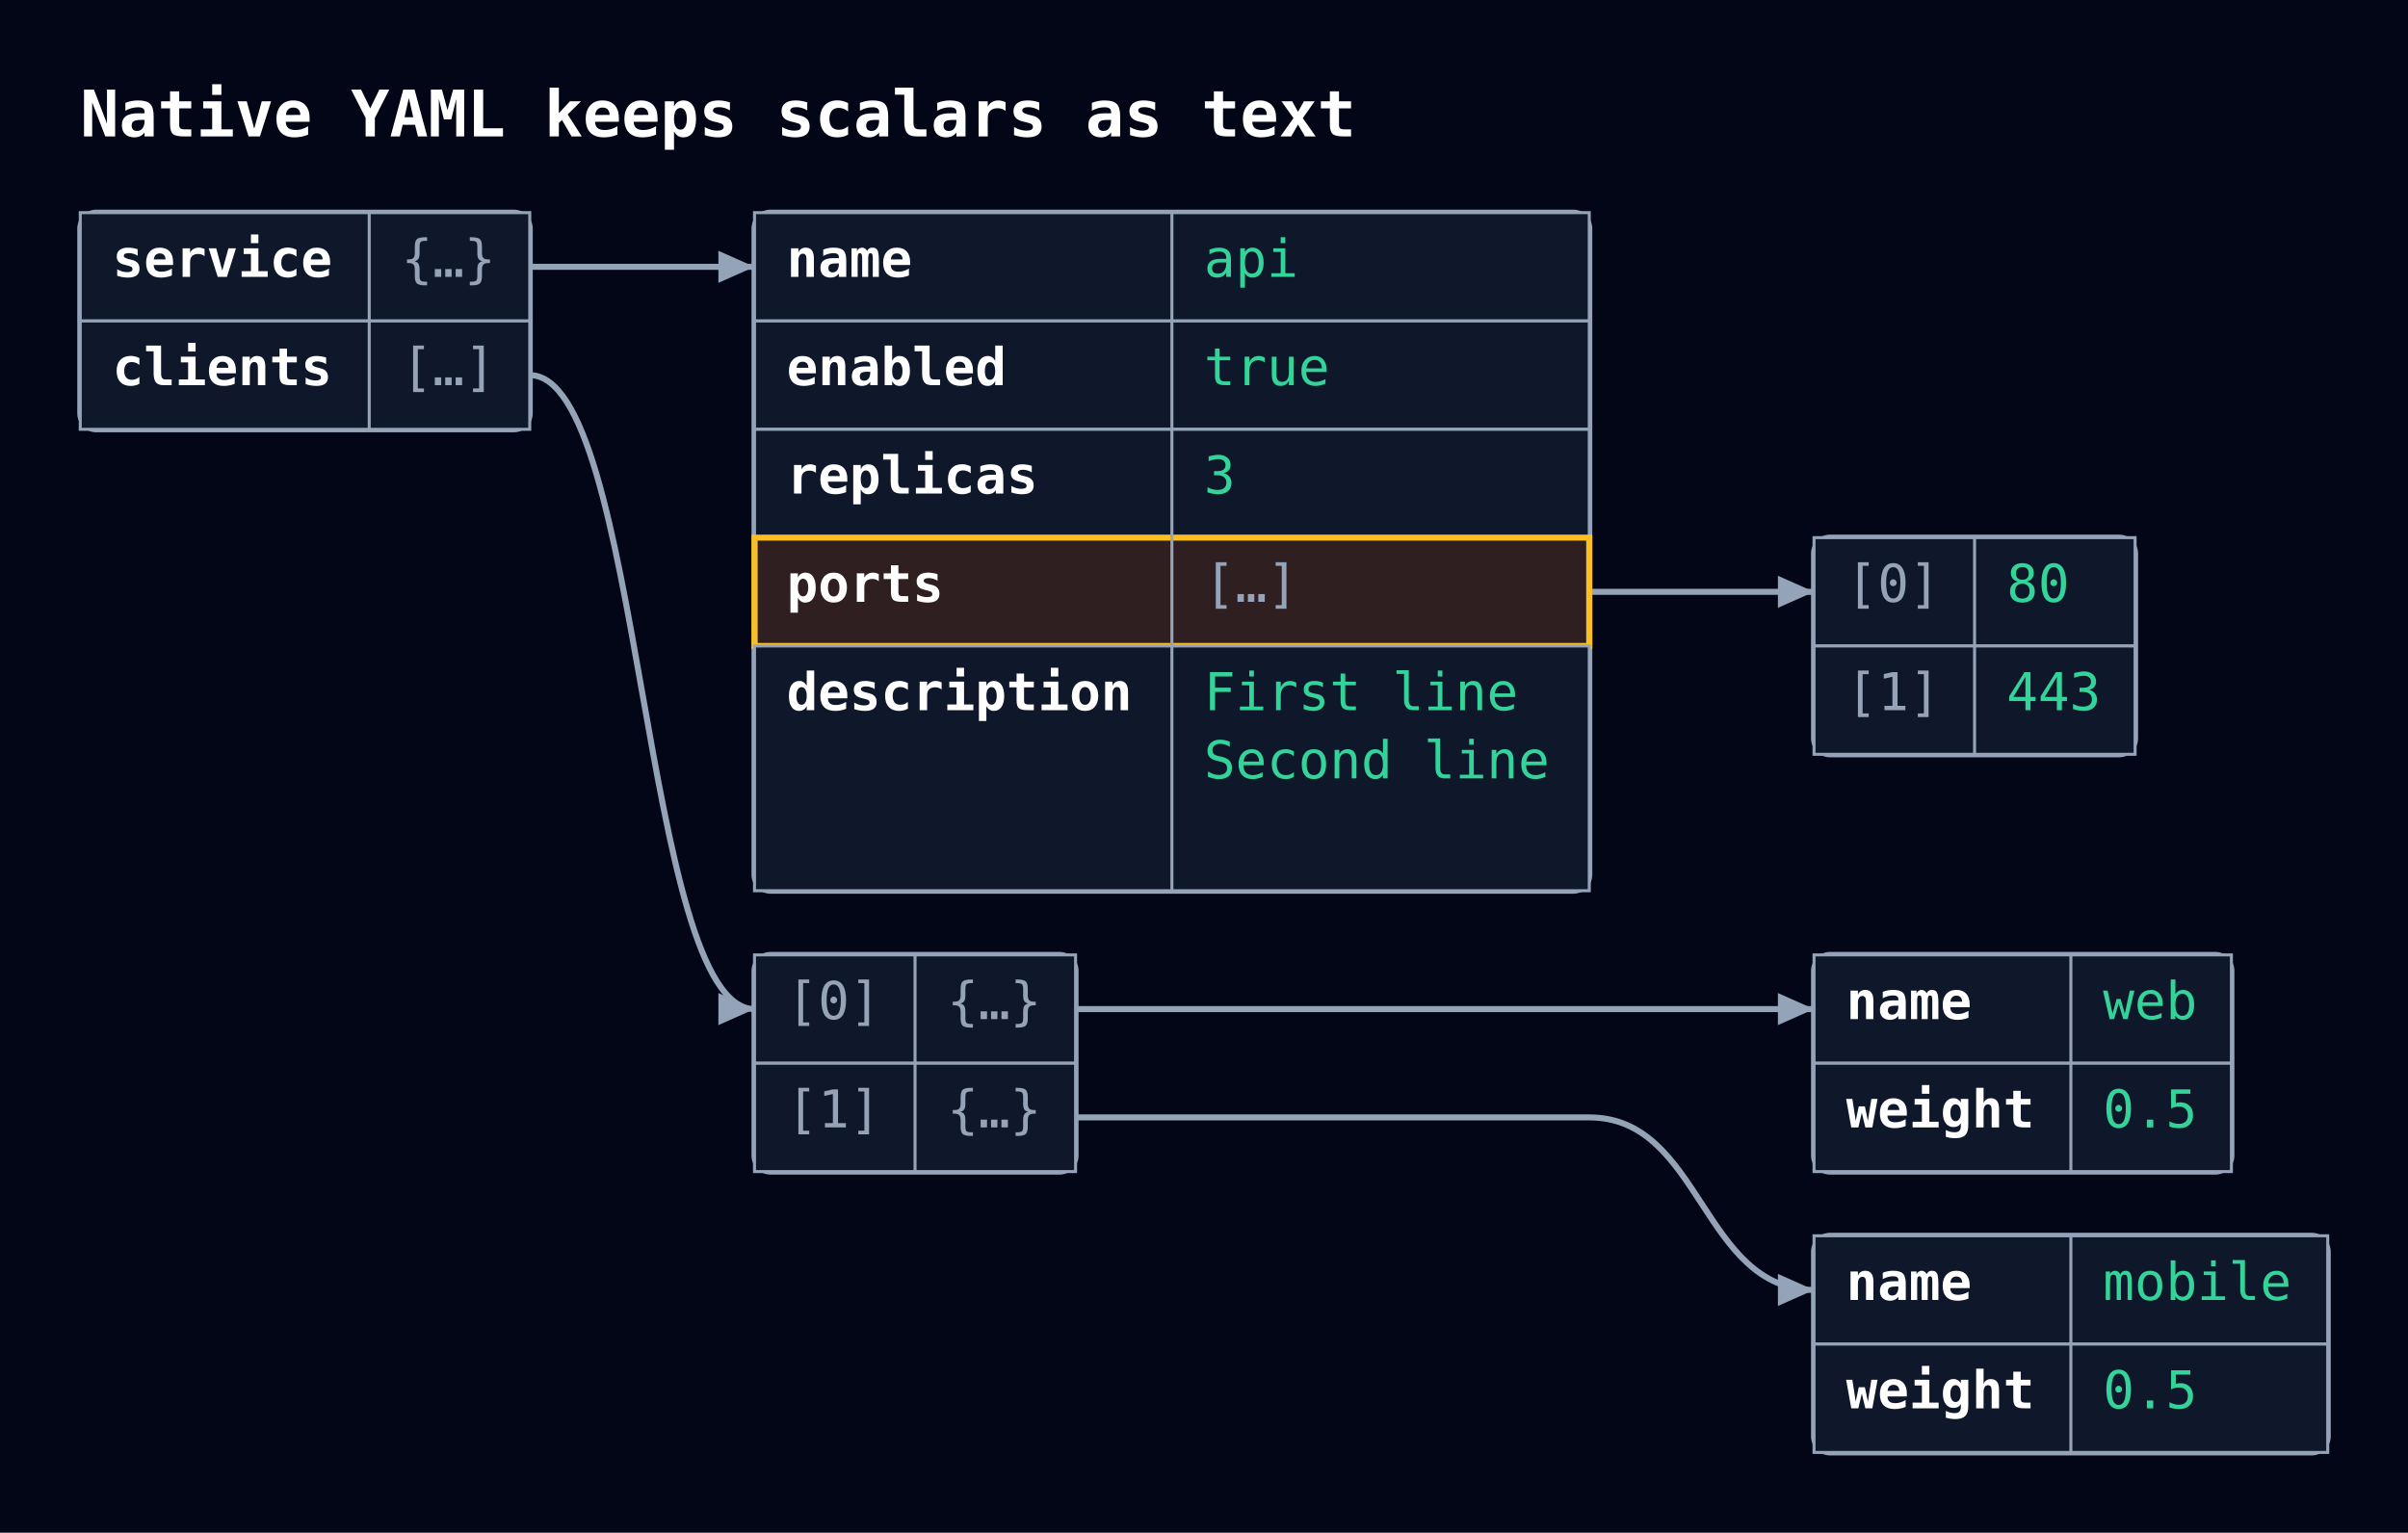
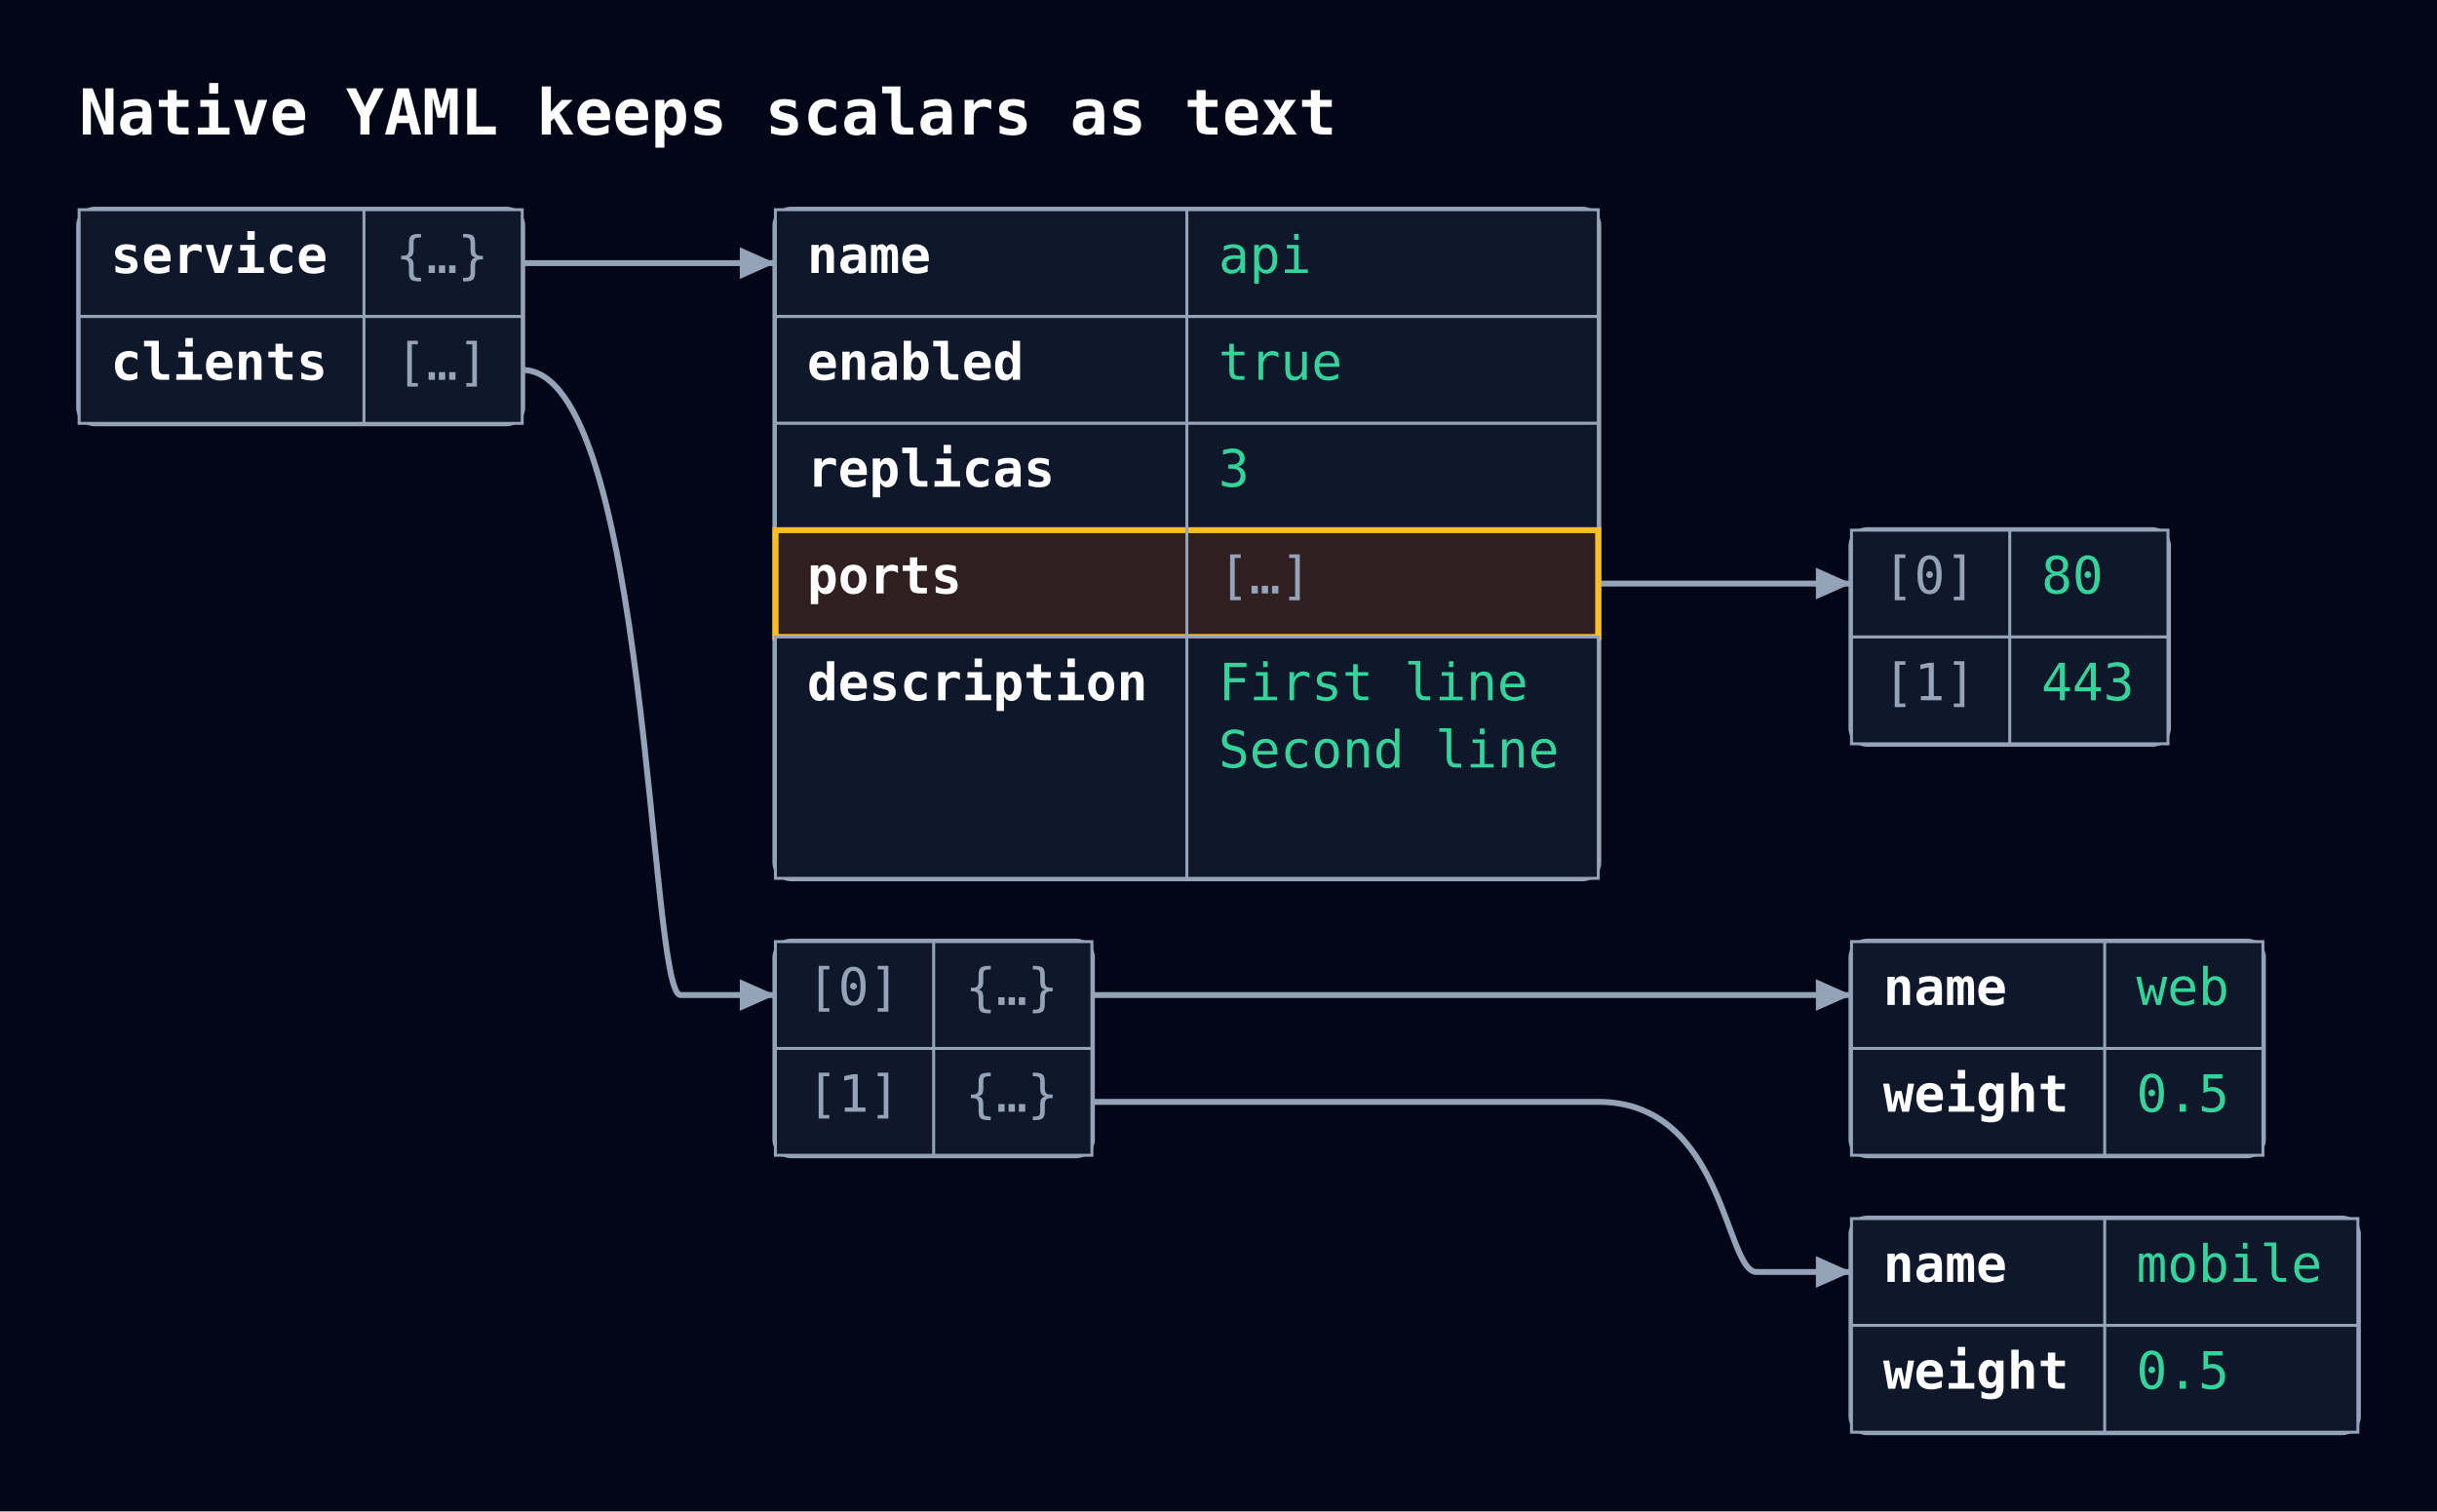
- <svg xmlns="http://www.w3.org/2000/svg" viewBox="0 0 600 382" width="600" height="382" role="img" data-diagram="data-tree" id="dt-314bc0636492f798-diagram">
+ <svg xmlns="http://www.w3.org/2000/svg" viewBox="0 0 616 382" width="616" height="382" role="img" data-diagram="data-tree" data-connector-options="{&#10;  style: None,&#10;  crossing: Bridge,&#10;  minimum_approach: 24,&#10;  corner_radius: 8,&#10;  bridge_radius: 5,&#10;  style_supplied_bpmn: false,&#10;  limits: {&#10;    candidates: 2000000,&#10;    subdivisions: 200000,&#10;    segments: 100000,&#10;    crossings: 10000,&#10;    output_units: 16777216,&#10;  },&#10;}" id="dt-25fb61ee3051235a-diagram">
  <defs>
-     <marker id="dt-314bc0636492f798-dt-arrow" viewBox="-10 -6 12 12" refX="0" refY="0" markerWidth="12" markerHeight="12" markerUnits="userSpaceOnUse" orient="auto">
+     <marker id="dt-25fb61ee3051235a-dt-arrow" viewBox="-10 -6 12 12" refX="0" refY="0" markerWidth="12" markerHeight="12" markerUnits="userSpaceOnUse" orient="auto">
      <path d="M-9 -4 L0 0 L-9 4 Z" fill="#94a3b8" />
    </marker>
  </defs>
-   <rect class="bg" x="0" y="0" width="600" height="382" fill="#020617" />
+   <rect class="bg" x="0" y="0" width="616" height="382" fill="#020617" />
  <text class="data-title" font-family="'JetBrains Mono', ui-monospace, SFMono-Regular, Menlo, Consolas, 'DejaVu Sans Mono', 'Liberation Mono', monospace" font-size="16" font-weight="700" fill="#ffffff">
    <tspan x="20" y="34" xml:space="preserve">Native YAML keeps scalars as text</tspan>
  </text>
  <g class="data-connectors">
-     <path class="data-connector" data-member="m/0" data-source="v" data-target="v/0" d="M132 66.5 C160 66.5 160 66.5 188 66.5" fill="none" stroke="#94a3b8" stroke-width="1.5" marker-end="url(#dt-314bc0636492f798-dt-arrow)" />
-     <path class="data-connector" data-member="m/1" data-source="v" data-target="v/1" d="M132 93.5 C160 93.5 160 251.5 188 251.5" fill="none" stroke="#94a3b8" stroke-width="1.5" marker-end="url(#dt-314bc0636492f798-dt-arrow)" />
-     <path class="data-connector" data-member="m/0/3" data-source="v/0" data-target="v/0/3" d="M396 147.5 C424 147.5 424 147.5 452 147.5" fill="none" stroke="#94a3b8" stroke-width="1.5" marker-end="url(#dt-314bc0636492f798-dt-arrow)" />
-     <path class="data-connector" data-member="m/1/0" data-source="v/1" data-target="v/1/0" d="M268 251.5 H396 C424 251.5 424 251.5 452 251.5" fill="none" stroke="#94a3b8" stroke-width="1.5" marker-end="url(#dt-314bc0636492f798-dt-arrow)" />
-     <path class="data-connector" data-member="m/1/1" data-source="v/1" data-target="v/1/1" d="M268 278.5 H396 C424 278.5 424 321.5 452 321.5" fill="none" stroke="#94a3b8" stroke-width="1.5" marker-end="url(#dt-314bc0636492f798-dt-arrow)" />
+     <path class="data-connector" data-member="m/0" data-source="v" data-target="v/0" d="M132 66.5 C164 66.5 164 66.5 172 66.5 L196 66.5" fill="none" stroke="#94a3b8" stroke-width="1.5" marker-end="url(#dt-25fb61ee3051235a-dt-arrow)" data-connector-id="m/0" data-connector-source="v" data-connector-target="v/0" data-connector-route="M132 66.5 C164 66.5 164 66.5 196 66.5" data-connector-key="0" />
+     <path class="data-connector" data-member="m/1" data-source="v" data-target="v/1" d="M132 93.5 C164 93.5 164 251.5 172 251.5 L196 251.5" fill="none" stroke="#94a3b8" stroke-width="1.5" marker-end="url(#dt-25fb61ee3051235a-dt-arrow)" data-connector-id="m/1" data-connector-source="v" data-connector-target="v/1" data-connector-route="M132 93.5 C164 93.5 164 251.5 196 251.5" data-connector-key="1" />
+     <path class="data-connector" data-member="m/0/3" data-source="v/0" data-target="v/0/3" d="M404 147.5 C436 147.5 436 147.5 444 147.5 L468 147.5" fill="none" stroke="#94a3b8" stroke-width="1.5" marker-end="url(#dt-25fb61ee3051235a-dt-arrow)" data-connector-id="m/0/3" data-connector-source="v/0" data-connector-target="v/0/3" data-connector-route="M404 147.5 C436 147.5 436 147.5 468 147.5" data-connector-key="2" />
+     <path class="data-connector" data-member="m/1/0" data-source="v/1" data-target="v/1/0" d="M276 251.5 L404 251.5 C436 251.5 436 251.5 444 251.5 L468 251.5" fill="none" stroke="#94a3b8" stroke-width="1.5" marker-end="url(#dt-25fb61ee3051235a-dt-arrow)" data-connector-id="m/1/0" data-connector-source="v/1" data-connector-target="v/1/0" data-connector-route="M276 251.5 H404 C436 251.5 436 251.5 468 251.5" data-connector-key="3" />
+     <path class="data-connector" data-member="m/1/1" data-source="v/1" data-target="v/1/1" d="M276 278.5 L404 278.5 C436 278.5 436 321.5 444 321.5 L468 321.5" fill="none" stroke="#94a3b8" stroke-width="1.5" marker-end="url(#dt-25fb61ee3051235a-dt-arrow)" data-connector-id="m/1/1" data-connector-source="v/1" data-connector-target="v/1/1" data-connector-route="M276 278.5 H404 C436 278.5 436 321.5 468 321.5" data-connector-key="4" />
  </g>
  <g class="data-boxes">
    <g class="data-box" data-node="v" data-type="object">
      <rect class="data-box-frame" x="20" y="53" width="112" height="54" rx="4" fill="#0f172a" stroke="#94a3b8" stroke-width="1.5" />
      <g class="data-row" data-member="m/0" data-node="v/0" data-type="object">
        <rect class="data-row-bounds" x="20" y="53" width="112" height="27" fill="#0f172a" stroke="#94a3b8" stroke-width="0.75" />
        <text class="data-key" font-family="'JetBrains Mono', ui-monospace, SFMono-Regular, Menlo, Consolas, 'DejaVu Sans Mono', 'Liberation Mono', monospace" font-size="13" font-weight="700" fill="#ffffff">
          <tspan x="28" y="69" xml:space="preserve">service</tspan>
        </text>
        <text class="data-value" font-family="'JetBrains Mono', ui-monospace, SFMono-Regular, Menlo, Consolas, 'DejaVu Sans Mono', 'Liberation Mono', monospace" font-size="13" font-weight="400" fill="#94a3b8">
          <tspan x="100" y="69" xml:space="preserve">{…}</tspan>
        </text>
      </g>
      <g class="data-row" data-member="m/1" data-node="v/1" data-type="array">
        <rect class="data-row-bounds" x="20" y="80" width="112" height="27" fill="#0f172a" stroke="#94a3b8" stroke-width="0.75" />
        <text class="data-key" font-family="'JetBrains Mono', ui-monospace, SFMono-Regular, Menlo, Consolas, 'DejaVu Sans Mono', 'Liberation Mono', monospace" font-size="13" font-weight="700" fill="#ffffff">
          <tspan x="28" y="96" xml:space="preserve">clients</tspan>
        </text>
        <text class="data-value" font-family="'JetBrains Mono', ui-monospace, SFMono-Regular, Menlo, Consolas, 'DejaVu Sans Mono', 'Liberation Mono', monospace" font-size="13" font-weight="400" fill="#94a3b8">
          <tspan x="100" y="96" xml:space="preserve">[…]</tspan>
        </text>
      </g>
      <path class="data-divider" d="M92 53 V107" fill="none" stroke="#94a3b8" stroke-width="0.75" />
    </g>
    <g class="data-box" data-node="v/0" data-type="object">
-       <rect class="data-box-frame" x="188" y="53" width="208" height="169" rx="4" fill="#0f172a" stroke="#94a3b8" stroke-width="1.5" />
+       <rect class="data-box-frame" x="196" y="53" width="208" height="169" rx="4" fill="#0f172a" stroke="#94a3b8" stroke-width="1.5" />
      <g class="data-row" data-member="m/0/0" data-node="v/0/0" data-type="string">
-         <rect class="data-row-bounds" x="188" y="53" width="208" height="27" fill="#0f172a" stroke="#94a3b8" stroke-width="0.75" />
+         <rect class="data-row-bounds" x="196" y="53" width="208" height="27" fill="#0f172a" stroke="#94a3b8" stroke-width="0.75" />
        <text class="data-key" font-family="'JetBrains Mono', ui-monospace, SFMono-Regular, Menlo, Consolas, 'DejaVu Sans Mono', 'Liberation Mono', monospace" font-size="13" font-weight="700" fill="#ffffff">
-           <tspan x="196" y="69" xml:space="preserve">name</tspan>
+           <tspan x="204" y="69" xml:space="preserve">name</tspan>
        </text>
        <text class="data-value" font-family="'JetBrains Mono', ui-monospace, SFMono-Regular, Menlo, Consolas, 'DejaVu Sans Mono', 'Liberation Mono', monospace" font-size="13" font-weight="400" fill="#34d399">
-           <tspan x="300" y="69" xml:space="preserve">api</tspan>
+           <tspan x="308" y="69" xml:space="preserve">api</tspan>
        </text>
      </g>
      <g class="data-row" data-member="m/0/1" data-node="v/0/1" data-type="string">
-         <rect class="data-row-bounds" x="188" y="80" width="208" height="27" fill="#0f172a" stroke="#94a3b8" stroke-width="0.75" />
+         <rect class="data-row-bounds" x="196" y="80" width="208" height="27" fill="#0f172a" stroke="#94a3b8" stroke-width="0.75" />
        <text class="data-key" font-family="'JetBrains Mono', ui-monospace, SFMono-Regular, Menlo, Consolas, 'DejaVu Sans Mono', 'Liberation Mono', monospace" font-size="13" font-weight="700" fill="#ffffff">
-           <tspan x="196" y="96" xml:space="preserve">enabled</tspan>
+           <tspan x="204" y="96" xml:space="preserve">enabled</tspan>
        </text>
        <text class="data-value" font-family="'JetBrains Mono', ui-monospace, SFMono-Regular, Menlo, Consolas, 'DejaVu Sans Mono', 'Liberation Mono', monospace" font-size="13" font-weight="400" fill="#34d399">
-           <tspan x="300" y="96" xml:space="preserve">true</tspan>
+           <tspan x="308" y="96" xml:space="preserve">true</tspan>
        </text>
      </g>
      <g class="data-row" data-member="m/0/2" data-node="v/0/2" data-type="string">
-         <rect class="data-row-bounds" x="188" y="107" width="208" height="27" fill="#0f172a" stroke="#94a3b8" stroke-width="0.75" />
+         <rect class="data-row-bounds" x="196" y="107" width="208" height="27" fill="#0f172a" stroke="#94a3b8" stroke-width="0.75" />
        <text class="data-key" font-family="'JetBrains Mono', ui-monospace, SFMono-Regular, Menlo, Consolas, 'DejaVu Sans Mono', 'Liberation Mono', monospace" font-size="13" font-weight="700" fill="#ffffff">
-           <tspan x="196" y="123" xml:space="preserve">replicas</tspan>
+           <tspan x="204" y="123" xml:space="preserve">replicas</tspan>
        </text>
        <text class="data-value" font-family="'JetBrains Mono', ui-monospace, SFMono-Regular, Menlo, Consolas, 'DejaVu Sans Mono', 'Liberation Mono', monospace" font-size="13" font-weight="400" fill="#34d399">
-           <tspan x="300" y="123" xml:space="preserve">3</tspan>
+           <tspan x="308" y="123" xml:space="preserve">3</tspan>
        </text>
      </g>
      <g class="data-row" data-member="m/0/3" data-node="v/0/3" data-type="array" data-highlight="true">
-         <rect class="data-row-bounds" x="188" y="134" width="208" height="27" fill="rgba(120, 53, 15, 0.3)" stroke="#fbbf24" stroke-width="1.5" />
+         <rect class="data-row-bounds" x="196" y="134" width="208" height="27" fill="rgba(120, 53, 15, 0.3)" stroke="#fbbf24" stroke-width="1.5" />
        <text class="data-key" font-family="'JetBrains Mono', ui-monospace, SFMono-Regular, Menlo, Consolas, 'DejaVu Sans Mono', 'Liberation Mono', monospace" font-size="13" font-weight="700" fill="#ffffff">
-           <tspan x="196" y="150" xml:space="preserve">ports</tspan>
+           <tspan x="204" y="150" xml:space="preserve">ports</tspan>
        </text>
        <text class="data-value" font-family="'JetBrains Mono', ui-monospace, SFMono-Regular, Menlo, Consolas, 'DejaVu Sans Mono', 'Liberation Mono', monospace" font-size="13" font-weight="400" fill="#94a3b8">
-           <tspan x="300" y="150" xml:space="preserve">[…]</tspan>
+           <tspan x="308" y="150" xml:space="preserve">[…]</tspan>
        </text>
      </g>
      <g class="data-row" data-member="m/0/4" data-node="v/0/4" data-type="string">
-         <rect class="data-row-bounds" x="188" y="161" width="208" height="61" fill="#0f172a" stroke="#94a3b8" stroke-width="0.75" />
+         <rect class="data-row-bounds" x="196" y="161" width="208" height="61" fill="#0f172a" stroke="#94a3b8" stroke-width="0.75" />
        <text class="data-key" font-family="'JetBrains Mono', ui-monospace, SFMono-Regular, Menlo, Consolas, 'DejaVu Sans Mono', 'Liberation Mono', monospace" font-size="13" font-weight="700" fill="#ffffff">
-           <tspan x="196" y="177" xml:space="preserve">description</tspan>
+           <tspan x="204" y="177" xml:space="preserve">description</tspan>
        </text>
        <text class="data-value" font-family="'JetBrains Mono', ui-monospace, SFMono-Regular, Menlo, Consolas, 'DejaVu Sans Mono', 'Liberation Mono', monospace" font-size="13" font-weight="400" fill="#34d399">
-           <tspan x="300" y="177" xml:space="preserve">First line</tspan>
-           <tspan x="300" y="194" xml:space="preserve">Second line</tspan>
-           <tspan x="300" y="211" xml:space="preserve" />
+           <tspan x="308" y="177" xml:space="preserve">First line</tspan>
+           <tspan x="308" y="194" xml:space="preserve">Second line</tspan>
+           <tspan x="308" y="211" xml:space="preserve" />
        </text>
      </g>
-       <path class="data-divider" d="M292 53 V222" fill="none" stroke="#94a3b8" stroke-width="0.75" />
+       <path class="data-divider" d="M300 53 V222" fill="none" stroke="#94a3b8" stroke-width="0.75" />
    </g>
    <g class="data-box" data-node="v/0/3" data-type="array">
-       <rect class="data-box-frame" x="452" y="134" width="80" height="54" rx="4" fill="#0f172a" stroke="#94a3b8" stroke-width="1.5" />
+       <rect class="data-box-frame" x="468" y="134" width="80" height="54" rx="4" fill="#0f172a" stroke="#94a3b8" stroke-width="1.5" />
      <g class="data-row" data-member="m/0/3/0" data-node="v/0/3/0" data-type="string">
-         <rect class="data-row-bounds" x="452" y="134" width="80" height="27" fill="#0f172a" stroke="#94a3b8" stroke-width="0.75" />
+         <rect class="data-row-bounds" x="468" y="134" width="80" height="27" fill="#0f172a" stroke="#94a3b8" stroke-width="0.75" />
        <text class="data-key" font-family="'JetBrains Mono', ui-monospace, SFMono-Regular, Menlo, Consolas, 'DejaVu Sans Mono', 'Liberation Mono', monospace" font-size="13" font-weight="400" fill="#94a3b8">
-           <tspan x="460" y="150" xml:space="preserve">[0]</tspan>
+           <tspan x="476" y="150" xml:space="preserve">[0]</tspan>
        </text>
        <text class="data-value" font-family="'JetBrains Mono', ui-monospace, SFMono-Regular, Menlo, Consolas, 'DejaVu Sans Mono', 'Liberation Mono', monospace" font-size="13" font-weight="400" fill="#34d399">
-           <tspan x="500" y="150" xml:space="preserve">80</tspan>
+           <tspan x="516" y="150" xml:space="preserve">80</tspan>
        </text>
      </g>
      <g class="data-row" data-member="m/0/3/1" data-node="v/0/3/1" data-type="string">
-         <rect class="data-row-bounds" x="452" y="161" width="80" height="27" fill="#0f172a" stroke="#94a3b8" stroke-width="0.75" />
+         <rect class="data-row-bounds" x="468" y="161" width="80" height="27" fill="#0f172a" stroke="#94a3b8" stroke-width="0.75" />
        <text class="data-key" font-family="'JetBrains Mono', ui-monospace, SFMono-Regular, Menlo, Consolas, 'DejaVu Sans Mono', 'Liberation Mono', monospace" font-size="13" font-weight="400" fill="#94a3b8">
-           <tspan x="460" y="177" xml:space="preserve">[1]</tspan>
+           <tspan x="476" y="177" xml:space="preserve">[1]</tspan>
        </text>
        <text class="data-value" font-family="'JetBrains Mono', ui-monospace, SFMono-Regular, Menlo, Consolas, 'DejaVu Sans Mono', 'Liberation Mono', monospace" font-size="13" font-weight="400" fill="#34d399">
-           <tspan x="500" y="177" xml:space="preserve">443</tspan>
+           <tspan x="516" y="177" xml:space="preserve">443</tspan>
        </text>
      </g>
-       <path class="data-divider" d="M492 134 V188" fill="none" stroke="#94a3b8" stroke-width="0.75" />
+       <path class="data-divider" d="M508 134 V188" fill="none" stroke="#94a3b8" stroke-width="0.75" />
    </g>
    <g class="data-box" data-node="v/1" data-type="array">
-       <rect class="data-box-frame" x="188" y="238" width="80" height="54" rx="4" fill="#0f172a" stroke="#94a3b8" stroke-width="1.5" />
+       <rect class="data-box-frame" x="196" y="238" width="80" height="54" rx="4" fill="#0f172a" stroke="#94a3b8" stroke-width="1.5" />
      <g class="data-row" data-member="m/1/0" data-node="v/1/0" data-type="object">
-         <rect class="data-row-bounds" x="188" y="238" width="80" height="27" fill="#0f172a" stroke="#94a3b8" stroke-width="0.75" />
+         <rect class="data-row-bounds" x="196" y="238" width="80" height="27" fill="#0f172a" stroke="#94a3b8" stroke-width="0.75" />
        <text class="data-key" font-family="'JetBrains Mono', ui-monospace, SFMono-Regular, Menlo, Consolas, 'DejaVu Sans Mono', 'Liberation Mono', monospace" font-size="13" font-weight="400" fill="#94a3b8">
-           <tspan x="196" y="254" xml:space="preserve">[0]</tspan>
+           <tspan x="204" y="254" xml:space="preserve">[0]</tspan>
        </text>
        <text class="data-value" font-family="'JetBrains Mono', ui-monospace, SFMono-Regular, Menlo, Consolas, 'DejaVu Sans Mono', 'Liberation Mono', monospace" font-size="13" font-weight="400" fill="#94a3b8">
-           <tspan x="236" y="254" xml:space="preserve">{…}</tspan>
+           <tspan x="244" y="254" xml:space="preserve">{…}</tspan>
        </text>
      </g>
      <g class="data-row" data-member="m/1/1" data-node="v/1/1" data-type="object">
-         <rect class="data-row-bounds" x="188" y="265" width="80" height="27" fill="#0f172a" stroke="#94a3b8" stroke-width="0.75" />
+         <rect class="data-row-bounds" x="196" y="265" width="80" height="27" fill="#0f172a" stroke="#94a3b8" stroke-width="0.75" />
        <text class="data-key" font-family="'JetBrains Mono', ui-monospace, SFMono-Regular, Menlo, Consolas, 'DejaVu Sans Mono', 'Liberation Mono', monospace" font-size="13" font-weight="400" fill="#94a3b8">
-           <tspan x="196" y="281" xml:space="preserve">[1]</tspan>
+           <tspan x="204" y="281" xml:space="preserve">[1]</tspan>
        </text>
        <text class="data-value" font-family="'JetBrains Mono', ui-monospace, SFMono-Regular, Menlo, Consolas, 'DejaVu Sans Mono', 'Liberation Mono', monospace" font-size="13" font-weight="400" fill="#94a3b8">
-           <tspan x="236" y="281" xml:space="preserve">{…}</tspan>
+           <tspan x="244" y="281" xml:space="preserve">{…}</tspan>
        </text>
      </g>
-       <path class="data-divider" d="M228 238 V292" fill="none" stroke="#94a3b8" stroke-width="0.75" />
+       <path class="data-divider" d="M236 238 V292" fill="none" stroke="#94a3b8" stroke-width="0.75" />
    </g>
    <g class="data-box" data-node="v/1/0" data-type="object">
-       <rect class="data-box-frame" x="452" y="238" width="104" height="54" rx="4" fill="#0f172a" stroke="#94a3b8" stroke-width="1.5" />
+       <rect class="data-box-frame" x="468" y="238" width="104" height="54" rx="4" fill="#0f172a" stroke="#94a3b8" stroke-width="1.5" />
      <g class="data-row" data-member="m/1/0/0" data-node="v/1/0/0" data-type="string">
-         <rect class="data-row-bounds" x="452" y="238" width="104" height="27" fill="#0f172a" stroke="#94a3b8" stroke-width="0.75" />
+         <rect class="data-row-bounds" x="468" y="238" width="104" height="27" fill="#0f172a" stroke="#94a3b8" stroke-width="0.75" />
        <text class="data-key" font-family="'JetBrains Mono', ui-monospace, SFMono-Regular, Menlo, Consolas, 'DejaVu Sans Mono', 'Liberation Mono', monospace" font-size="13" font-weight="700" fill="#ffffff">
-           <tspan x="460" y="254" xml:space="preserve">name</tspan>
+           <tspan x="476" y="254" xml:space="preserve">name</tspan>
        </text>
        <text class="data-value" font-family="'JetBrains Mono', ui-monospace, SFMono-Regular, Menlo, Consolas, 'DejaVu Sans Mono', 'Liberation Mono', monospace" font-size="13" font-weight="400" fill="#34d399">
-           <tspan x="524" y="254" xml:space="preserve">web</tspan>
+           <tspan x="540" y="254" xml:space="preserve">web</tspan>
        </text>
      </g>
      <g class="data-row" data-member="m/1/0/1" data-node="v/1/0/1" data-type="string">
-         <rect class="data-row-bounds" x="452" y="265" width="104" height="27" fill="#0f172a" stroke="#94a3b8" stroke-width="0.75" />
+         <rect class="data-row-bounds" x="468" y="265" width="104" height="27" fill="#0f172a" stroke="#94a3b8" stroke-width="0.75" />
        <text class="data-key" font-family="'JetBrains Mono', ui-monospace, SFMono-Regular, Menlo, Consolas, 'DejaVu Sans Mono', 'Liberation Mono', monospace" font-size="13" font-weight="700" fill="#ffffff">
-           <tspan x="460" y="281" xml:space="preserve">weight</tspan>
+           <tspan x="476" y="281" xml:space="preserve">weight</tspan>
        </text>
        <text class="data-value" font-family="'JetBrains Mono', ui-monospace, SFMono-Regular, Menlo, Consolas, 'DejaVu Sans Mono', 'Liberation Mono', monospace" font-size="13" font-weight="400" fill="#34d399">
-           <tspan x="524" y="281" xml:space="preserve">0.5</tspan>
+           <tspan x="540" y="281" xml:space="preserve">0.5</tspan>
        </text>
      </g>
-       <path class="data-divider" d="M516 238 V292" fill="none" stroke="#94a3b8" stroke-width="0.75" />
+       <path class="data-divider" d="M532 238 V292" fill="none" stroke="#94a3b8" stroke-width="0.75" />
    </g>
    <g class="data-box" data-node="v/1/1" data-type="object">
-       <rect class="data-box-frame" x="452" y="308" width="128" height="54" rx="4" fill="#0f172a" stroke="#94a3b8" stroke-width="1.5" />
+       <rect class="data-box-frame" x="468" y="308" width="128" height="54" rx="4" fill="#0f172a" stroke="#94a3b8" stroke-width="1.5" />
      <g class="data-row" data-member="m/1/1/0" data-node="v/1/1/0" data-type="string">
-         <rect class="data-row-bounds" x="452" y="308" width="128" height="27" fill="#0f172a" stroke="#94a3b8" stroke-width="0.75" />
+         <rect class="data-row-bounds" x="468" y="308" width="128" height="27" fill="#0f172a" stroke="#94a3b8" stroke-width="0.75" />
        <text class="data-key" font-family="'JetBrains Mono', ui-monospace, SFMono-Regular, Menlo, Consolas, 'DejaVu Sans Mono', 'Liberation Mono', monospace" font-size="13" font-weight="700" fill="#ffffff">
-           <tspan x="460" y="324" xml:space="preserve">name</tspan>
+           <tspan x="476" y="324" xml:space="preserve">name</tspan>
        </text>
        <text class="data-value" font-family="'JetBrains Mono', ui-monospace, SFMono-Regular, Menlo, Consolas, 'DejaVu Sans Mono', 'Liberation Mono', monospace" font-size="13" font-weight="400" fill="#34d399">
-           <tspan x="524" y="324" xml:space="preserve">mobile</tspan>
+           <tspan x="540" y="324" xml:space="preserve">mobile</tspan>
        </text>
      </g>
      <g class="data-row" data-member="m/1/1/1" data-node="v/1/1/1" data-type="string">
-         <rect class="data-row-bounds" x="452" y="335" width="128" height="27" fill="#0f172a" stroke="#94a3b8" stroke-width="0.75" />
+         <rect class="data-row-bounds" x="468" y="335" width="128" height="27" fill="#0f172a" stroke="#94a3b8" stroke-width="0.75" />
        <text class="data-key" font-family="'JetBrains Mono', ui-monospace, SFMono-Regular, Menlo, Consolas, 'DejaVu Sans Mono', 'Liberation Mono', monospace" font-size="13" font-weight="700" fill="#ffffff">
-           <tspan x="460" y="351" xml:space="preserve">weight</tspan>
+           <tspan x="476" y="351" xml:space="preserve">weight</tspan>
        </text>
        <text class="data-value" font-family="'JetBrains Mono', ui-monospace, SFMono-Regular, Menlo, Consolas, 'DejaVu Sans Mono', 'Liberation Mono', monospace" font-size="13" font-weight="400" fill="#34d399">
-           <tspan x="524" y="351" xml:space="preserve">0.5</tspan>
+           <tspan x="540" y="351" xml:space="preserve">0.5</tspan>
        </text>
      </g>
-       <path class="data-divider" d="M516 308 V362" fill="none" stroke="#94a3b8" stroke-width="0.75" />
+       <path class="data-divider" d="M532 308 V362" fill="none" stroke="#94a3b8" stroke-width="0.75" />
    </g>
  </g>
</svg>
